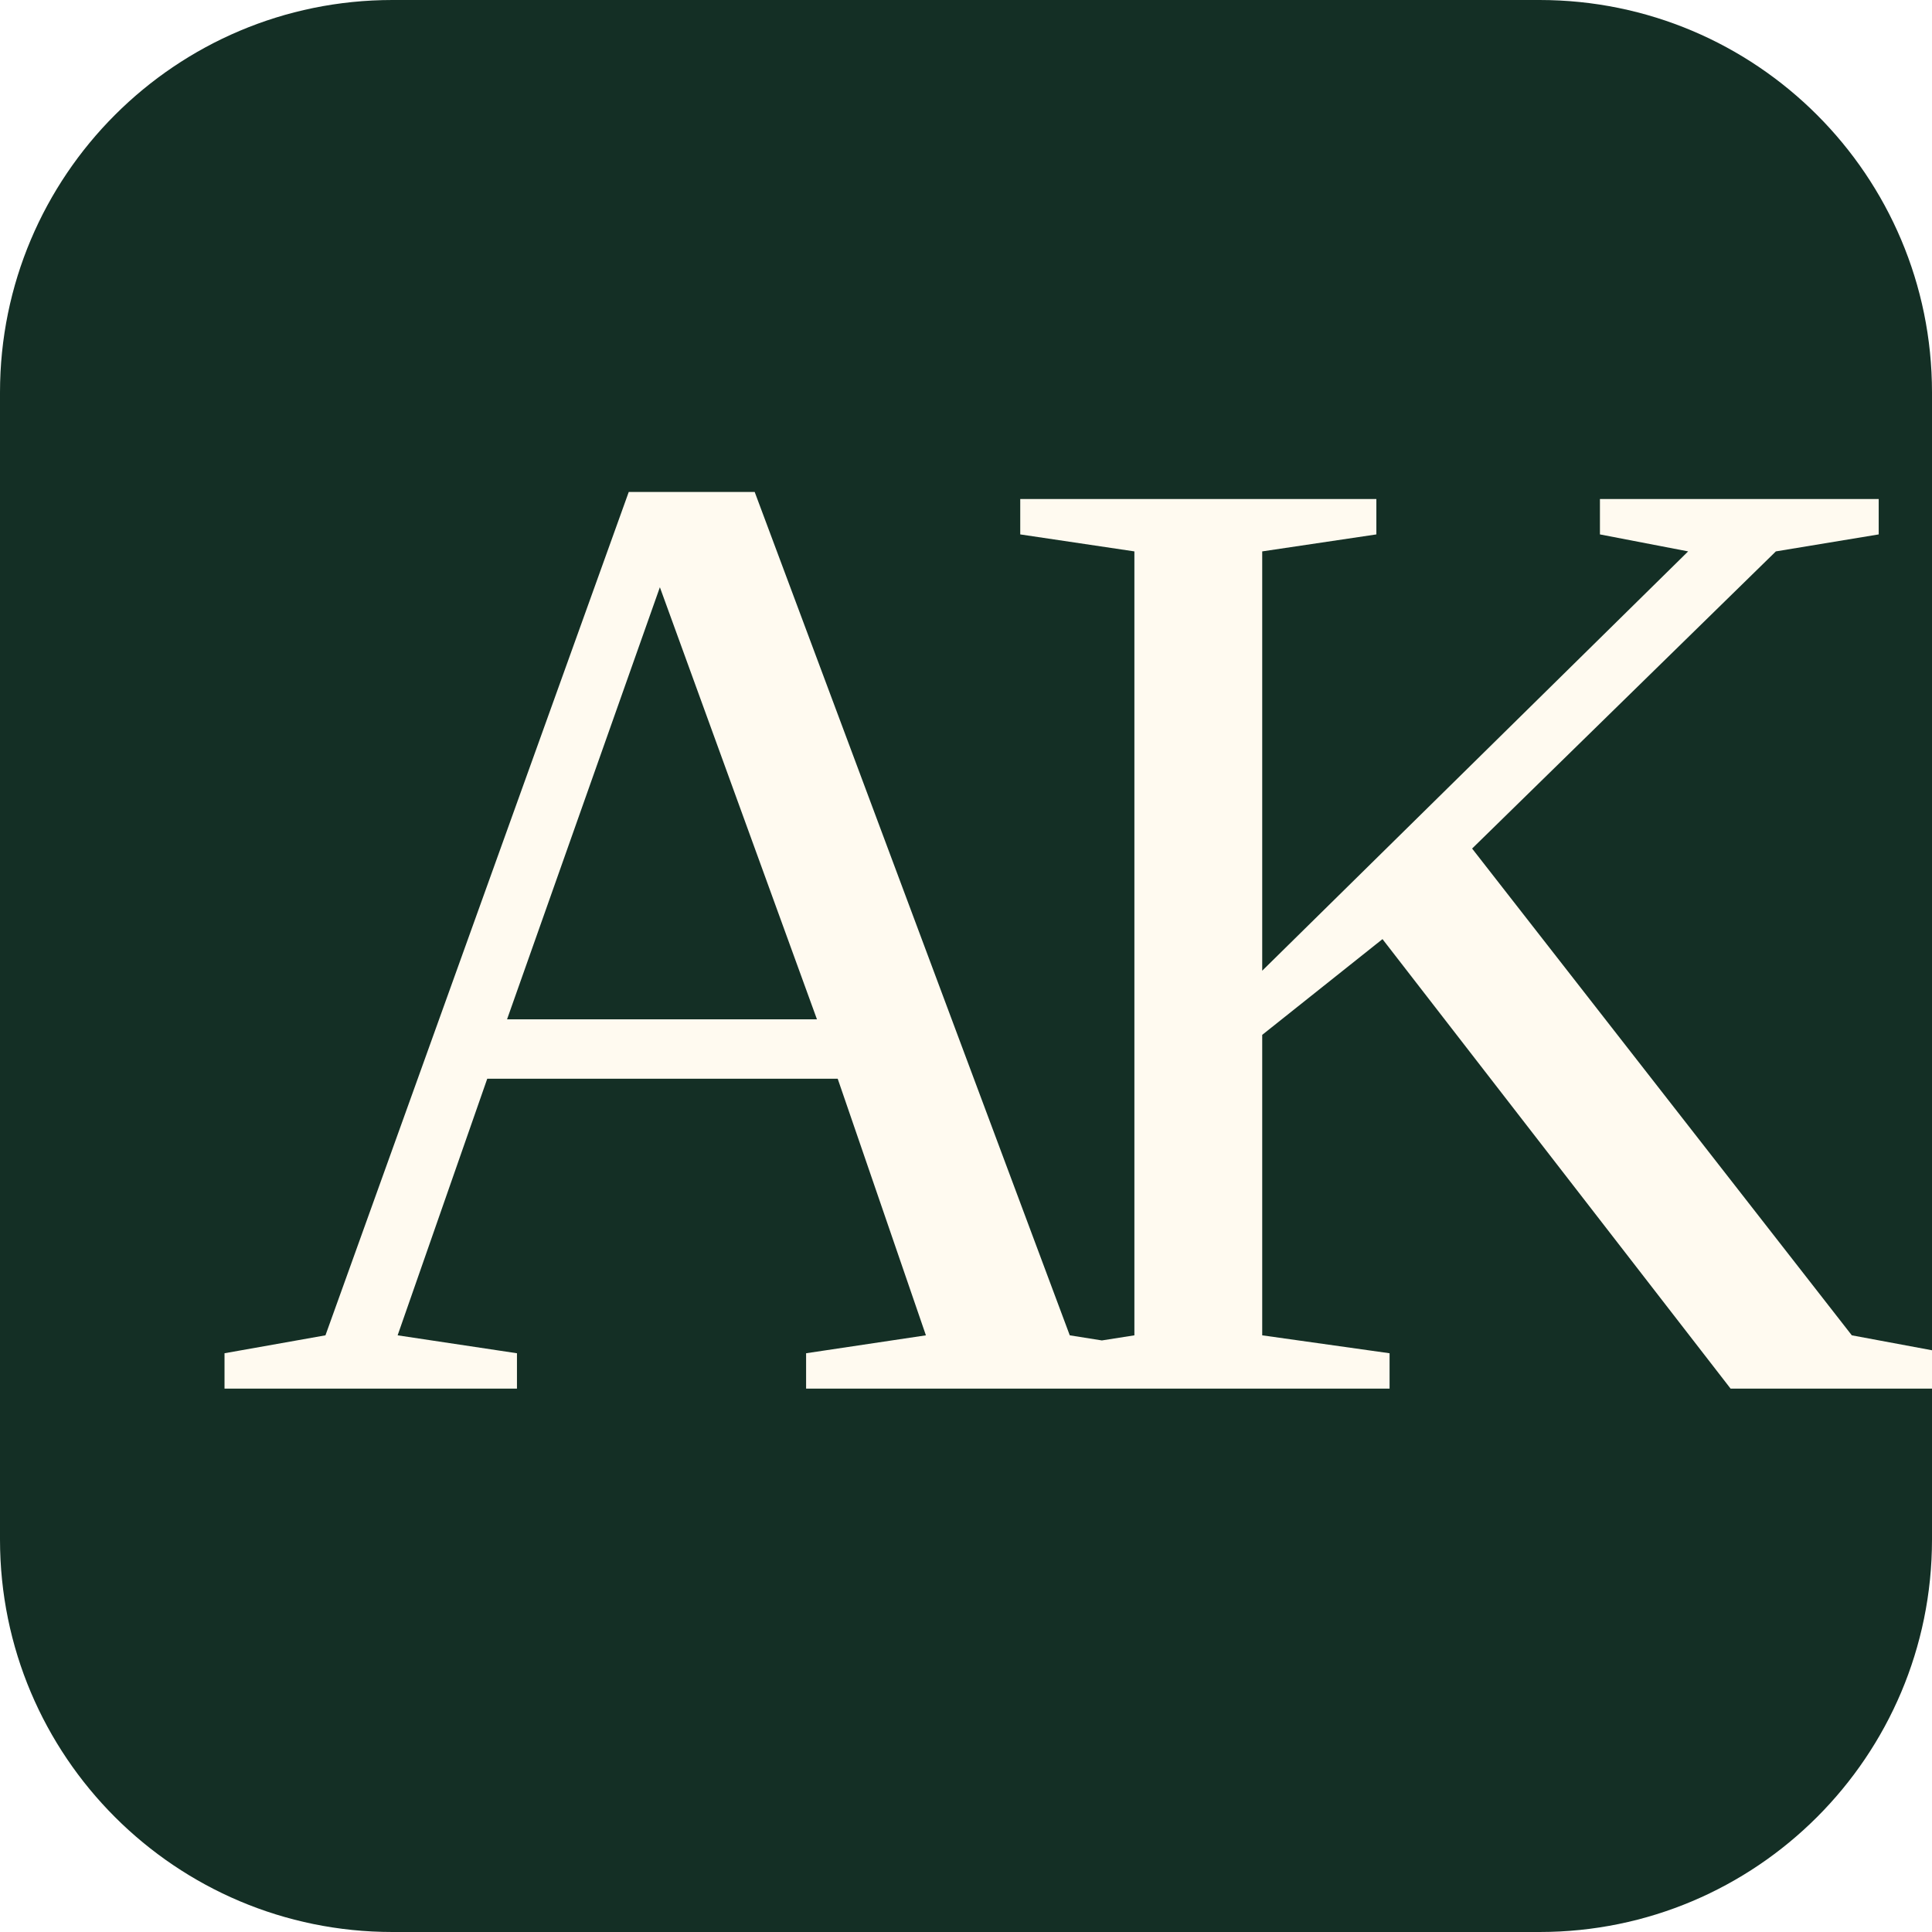
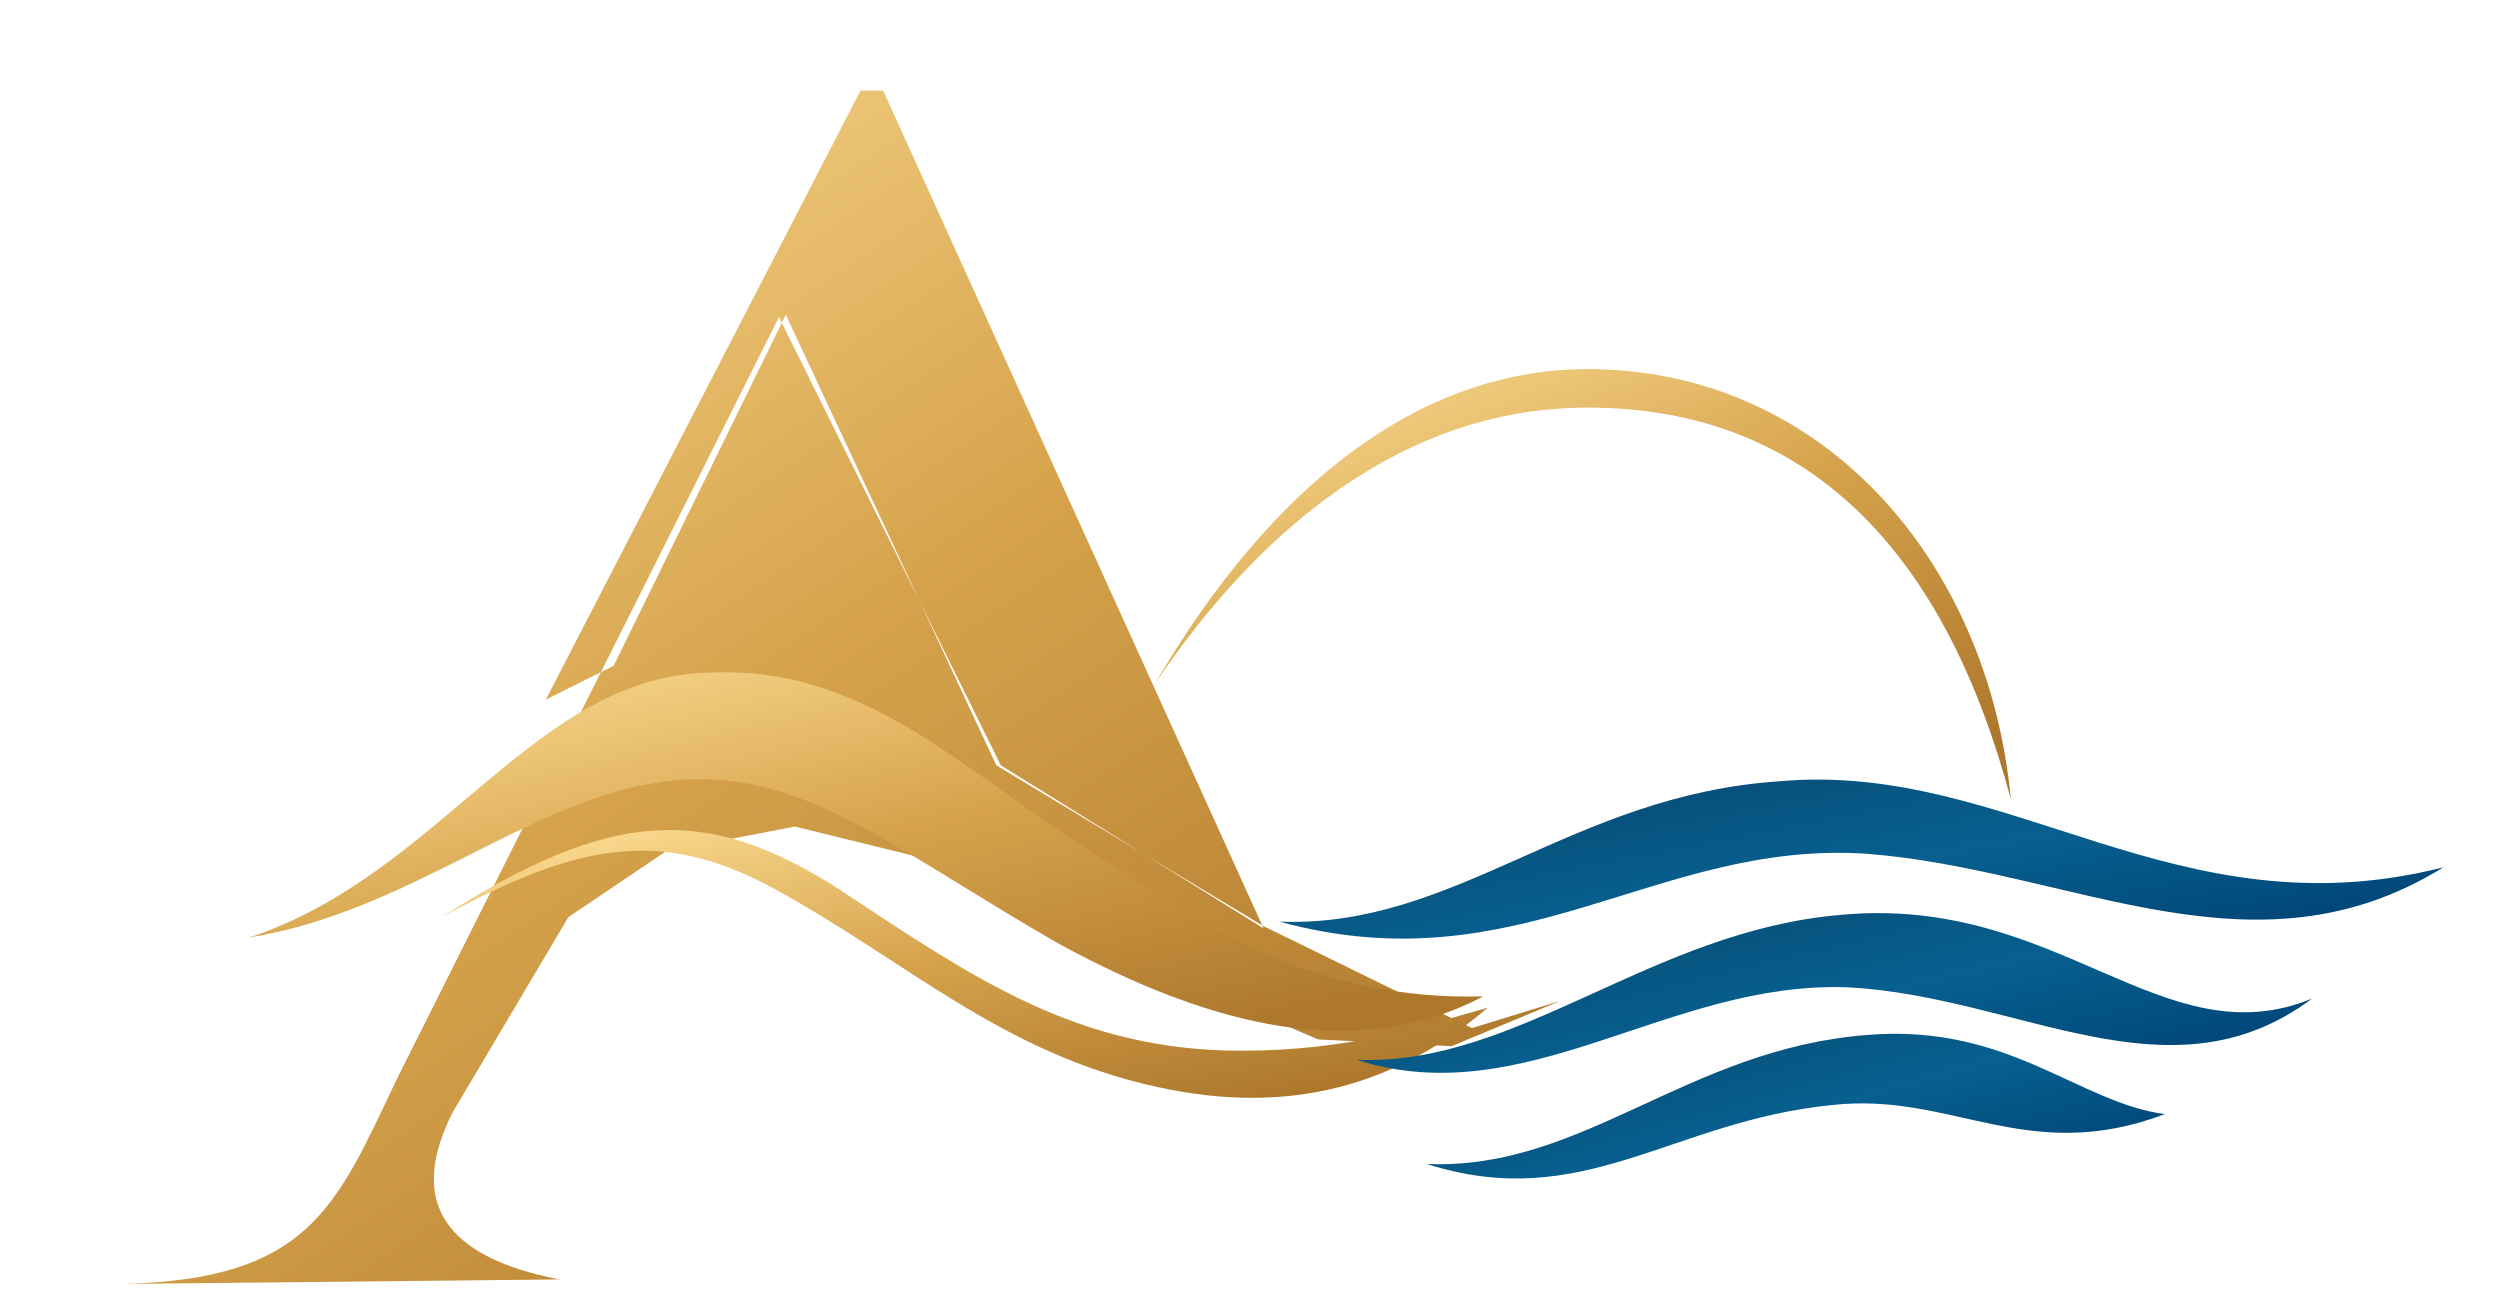
- <svg xmlns="http://www.w3.org/2000/svg" viewBox="0 0 64 64">
-   <rect width="64" height="64" rx="13" fill="#142f25" />
-   <g fill="#fffaf0" font-family="Georgia,Times New Roman,serif">
-     <text x="7" y="46" font-size="45" letter-spacing="-7">AK</text>
+ <svg xmlns="http://www.w3.org/2000/svg" viewBox="0 0 1104 570" role="img" aria-label="Akamé Villa logo mark">
+   <defs>
+     <linearGradient id="gold" x1="0" y1="0" x2="0.8" y2="1">
+       <stop stop-color="#ffe29a" />
+       <stop offset=".52" stop-color="#d6a34c" />
+       <stop offset="1" stop-color="#ad782c" />
+     </linearGradient>
+     <linearGradient id="blue" x1="0" y1="0" x2="1" y2=".7">
+       <stop stop-color="#07446a" />
+       <stop offset=".6" stop-color="#076090" />
+       <stop offset="1" stop-color="#004778" />
+     </linearGradient>
+   </defs>
+   <g fill="url(#gold)">
+     <path d="M54 567 C136 565 148 534 175 477 L344 140 442 338 558 410 390 40 380 40 241 309 271 294 347 139 440 338 558 409 650 454 689 442 641 462 582 459 508 427 416 381 351 365 294 376 251 405 200 491 Q170 550 247 565 L54 567 Z" />
+     <path d="M110 414 C195 386 236 298 314 297 380 294 423 338 480 375 532 409 580 442 655 440 600 469 536 454 468 417 391 373 350 335 288 346 232 355 179 403 110 414Z" />
+     <path d="M195 405 C270 357 312 355 371 393 430 432 476 464 548 464 597 464 628 453 657 445 617 479 570 493 511 480 442 465 400 424 341 392 291 365 254 373 195 405Z" />
+     <path d="M510 302 C562 213 627 164 699 163 804 162 878 247 888 353 859 244 799 180 701 180 619 180 555 235 510 302Z" />
+   </g>
+   <g fill="url(#blue)">
+     <path d="M565 407 C643 410 694 351 786 345 887 336 961 413 1079 383 995 435 915 384 824 377 731 371 671 436 565 407Z" />
+     <path d="M599 468 C670 471 729 411 813 404 909 395 955 468 1021 441 958 488 892 440 816 436 737 433 674 492 599 468Z" />
+     <path d="M630 514 C699 517 745 463 825 457 887 452 918 487 956 492 895 515 862 482 809 488 738 495 699 536 630 514Z" />
  </g>
</svg>
